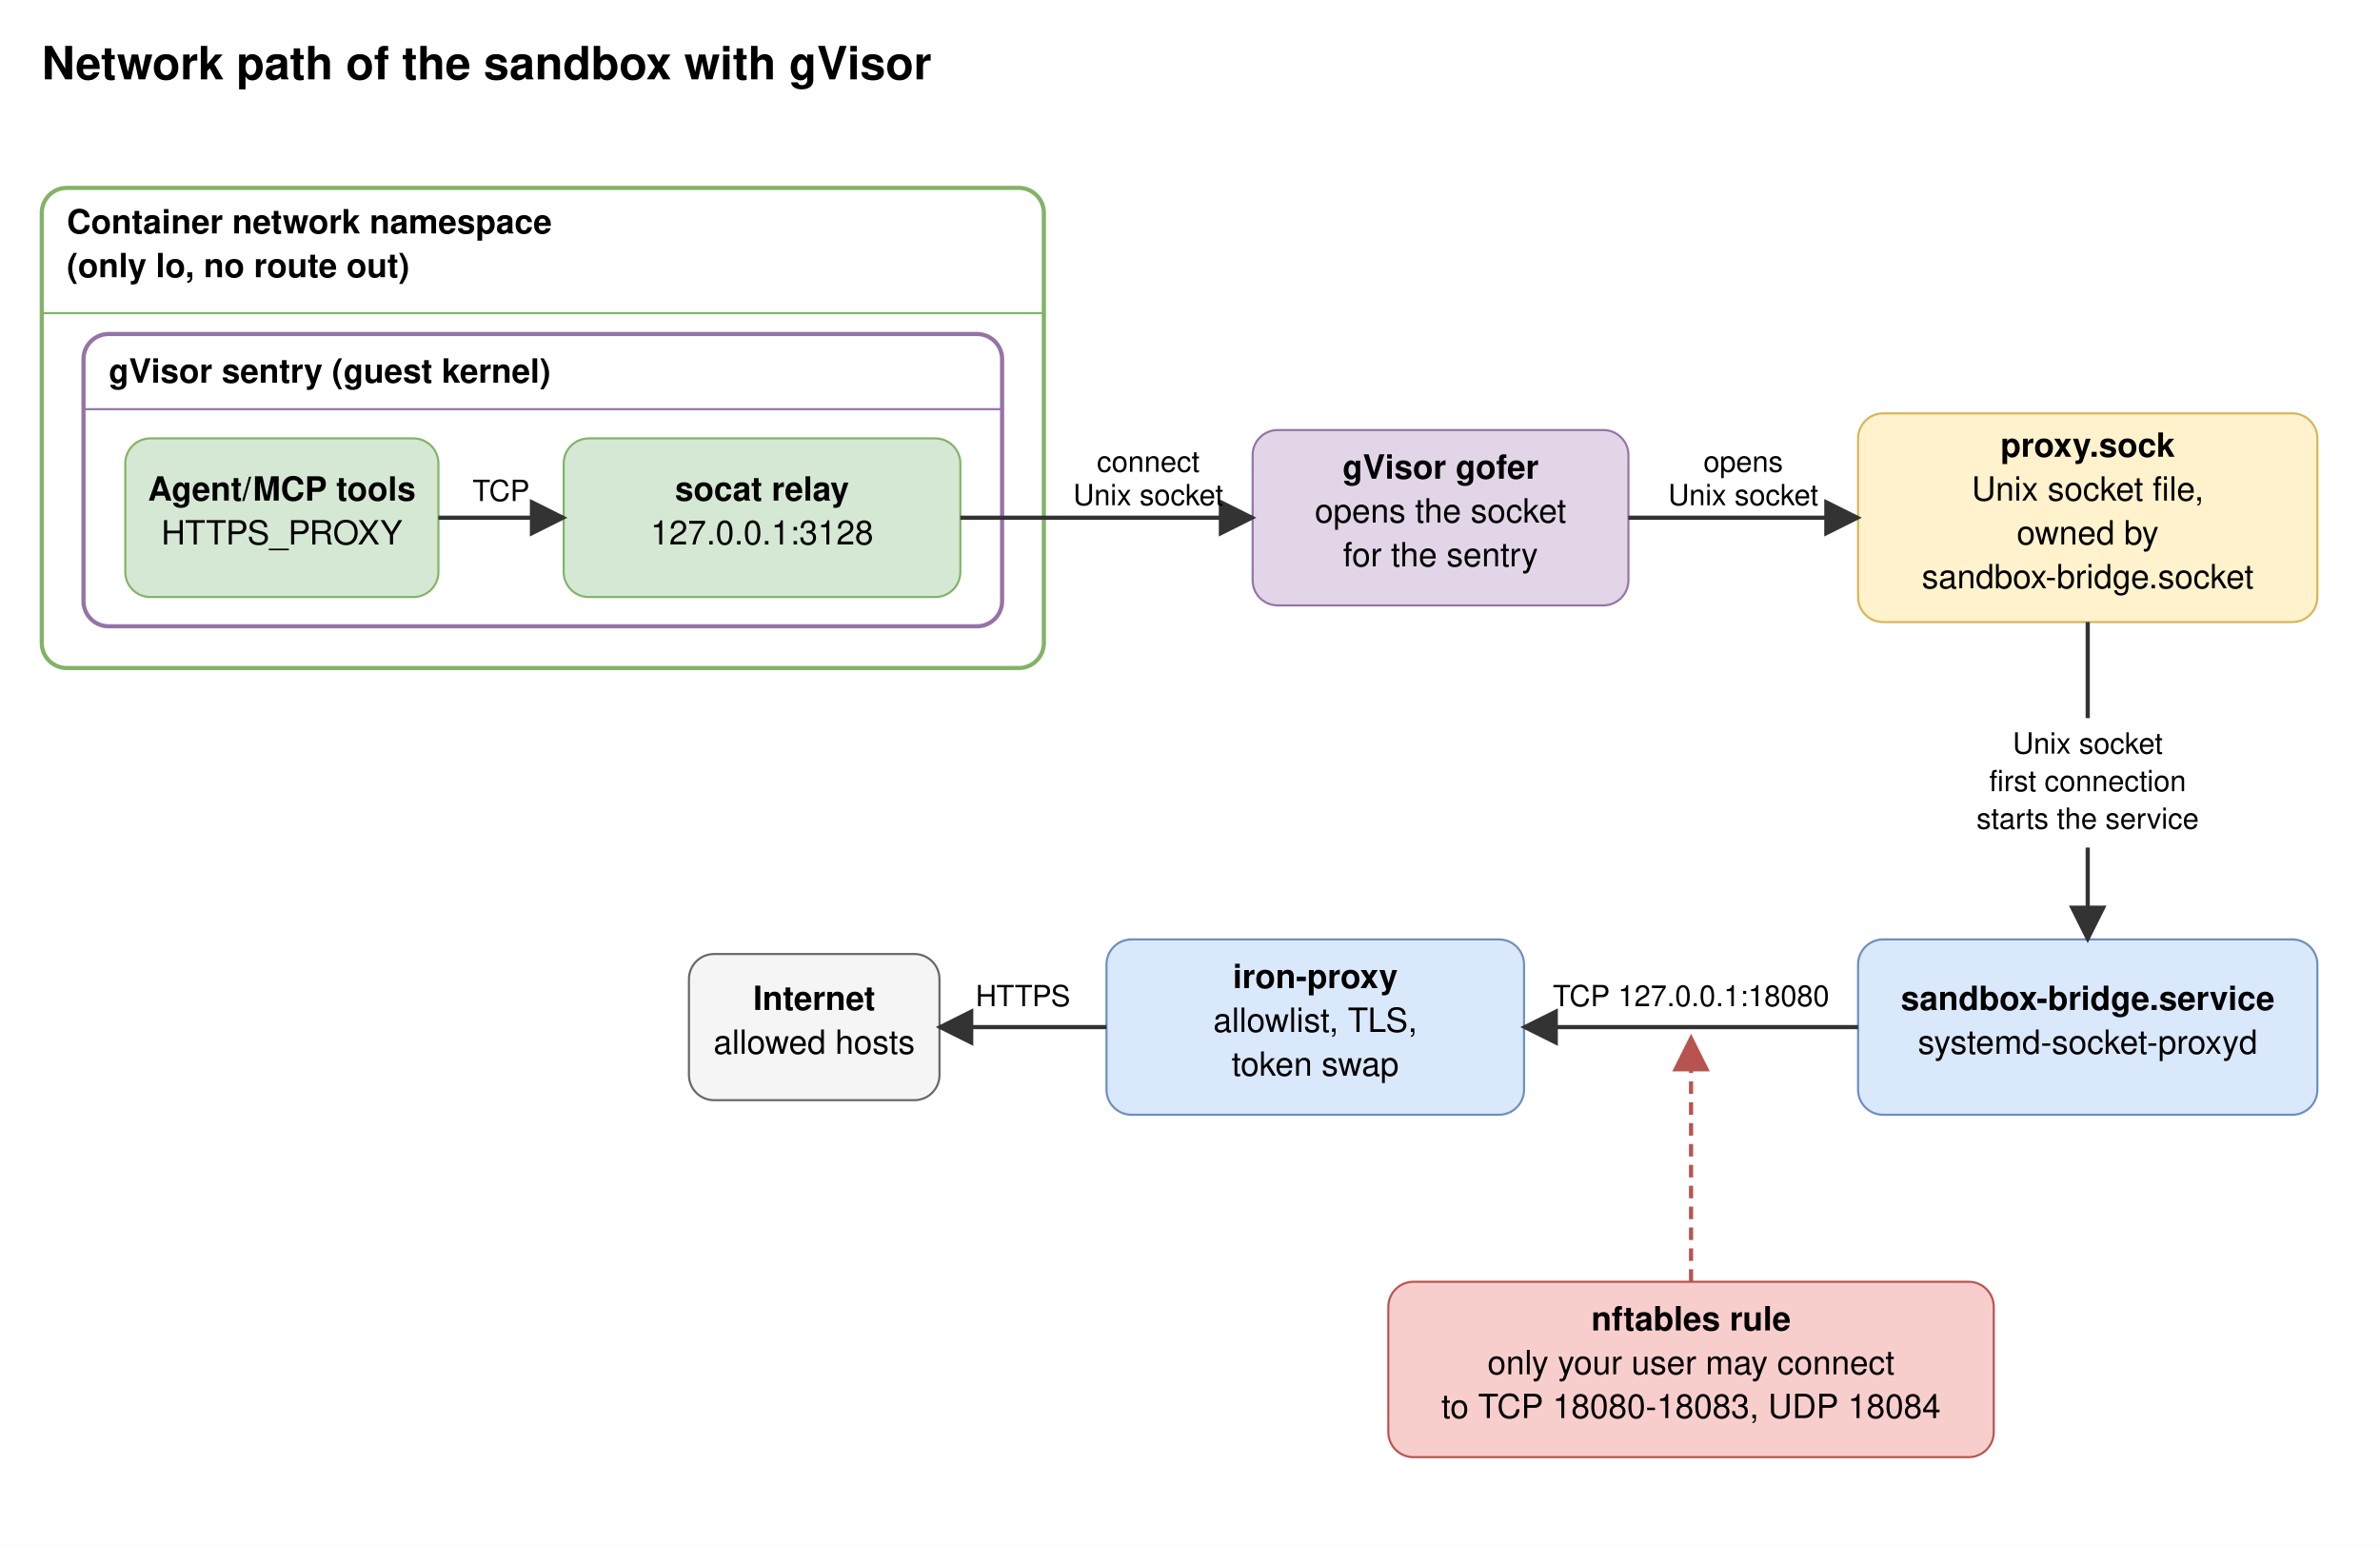
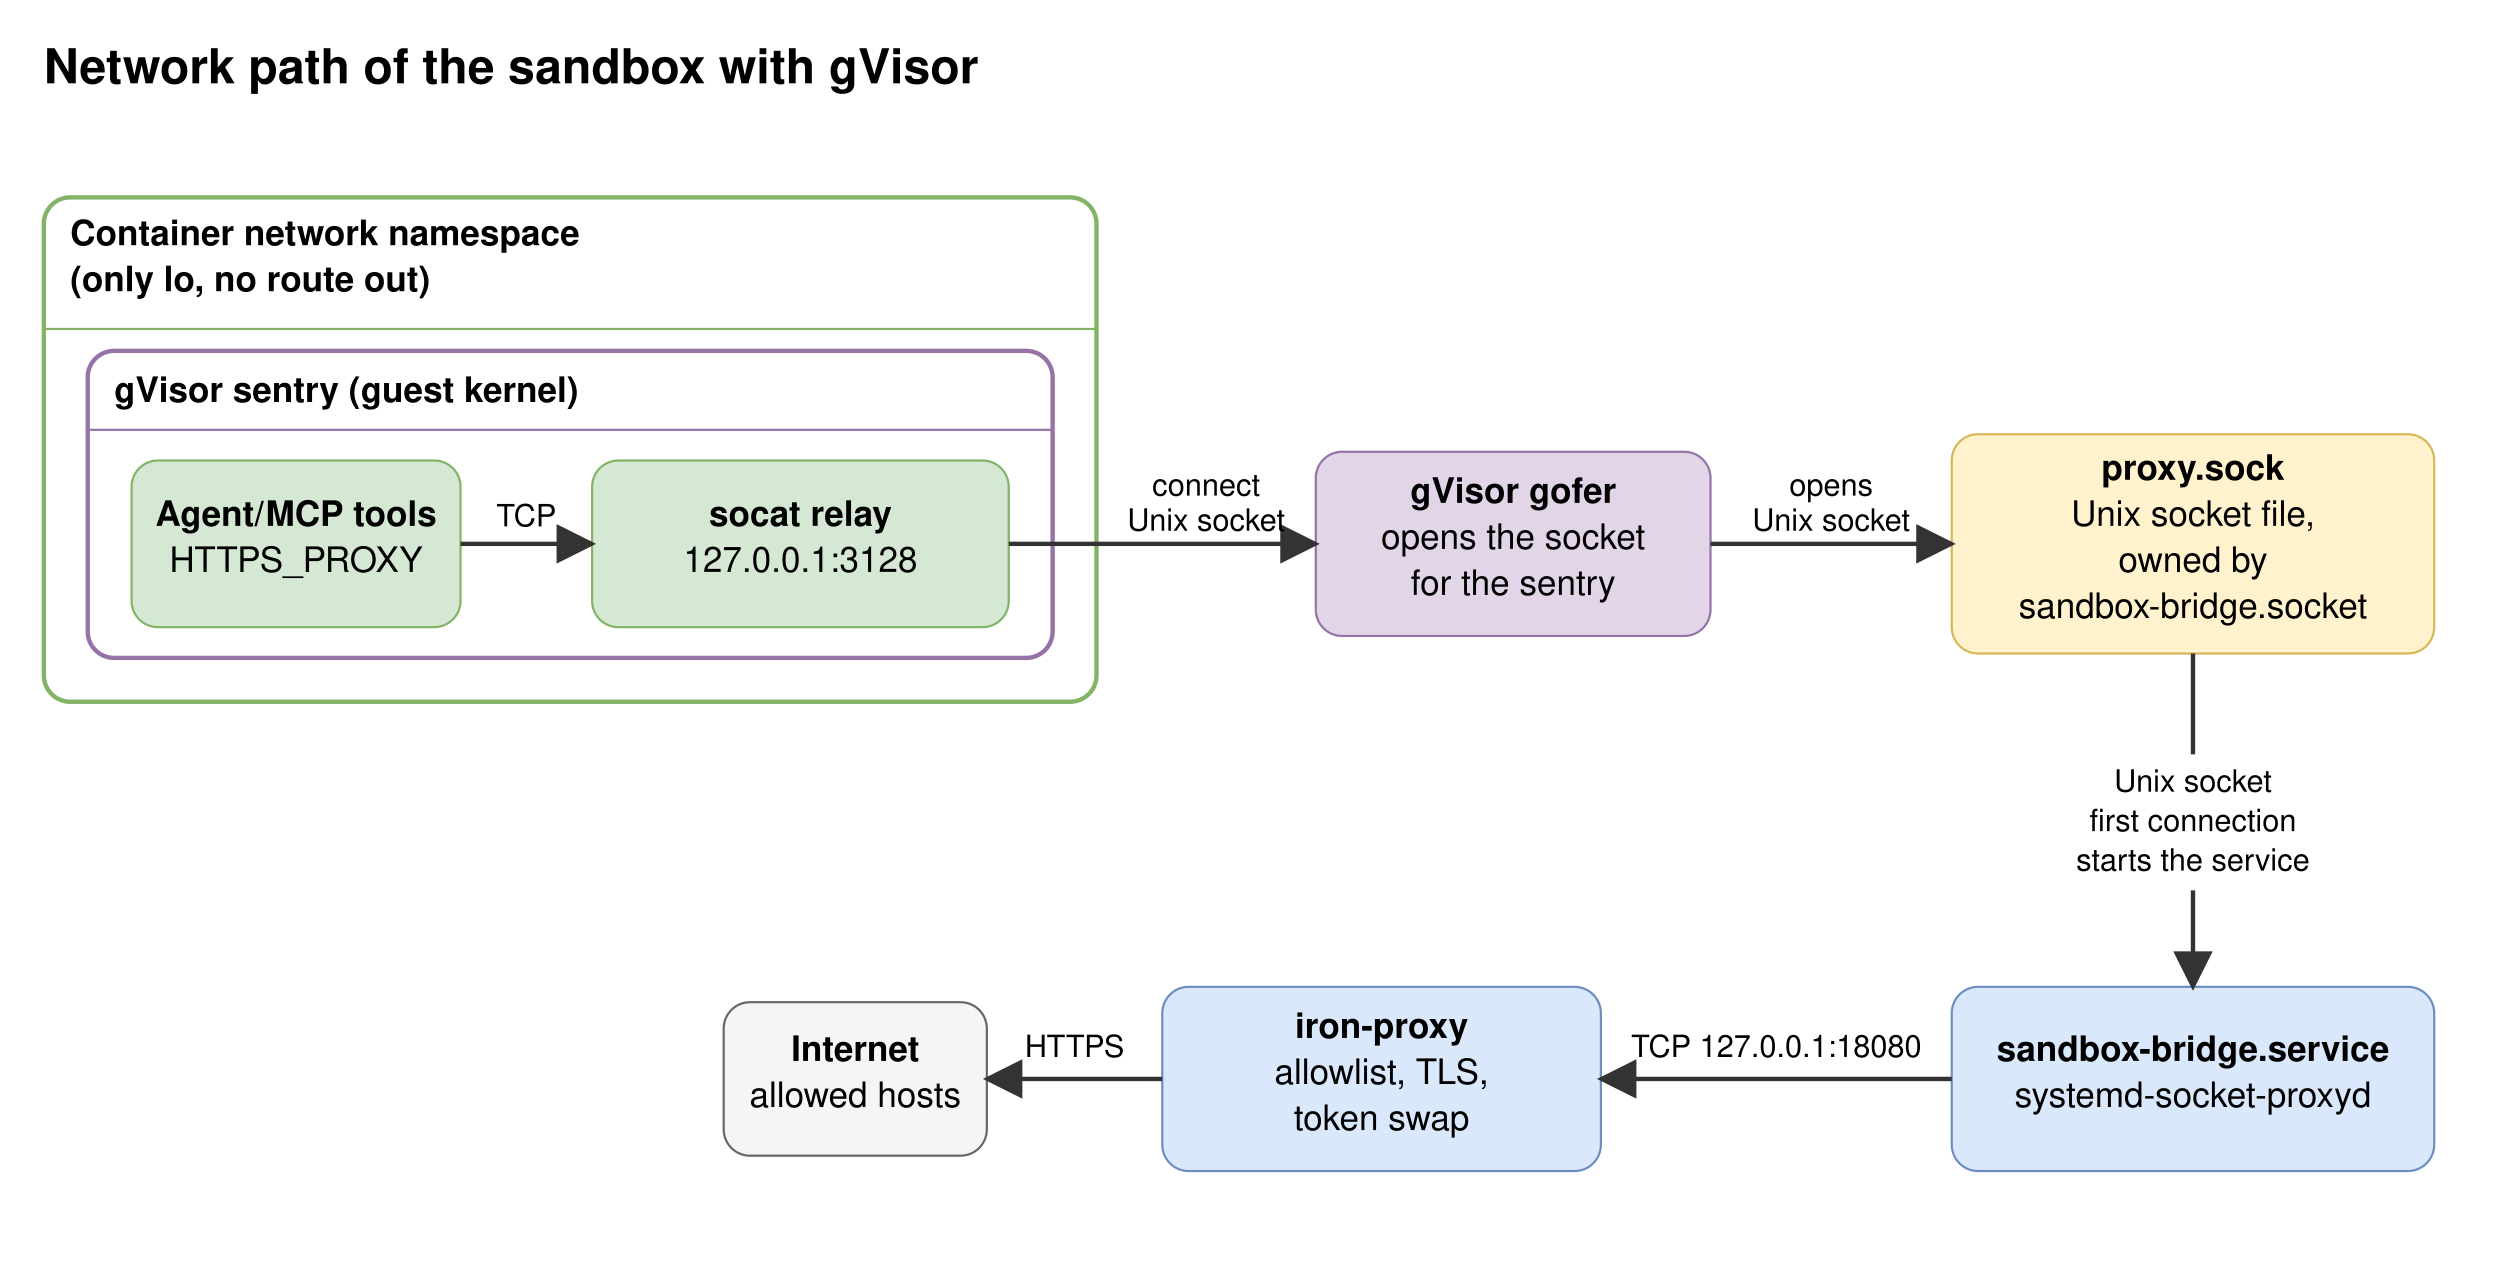
- <svg xmlns="http://www.w3.org/2000/svg" version="1.1" width="1140" height="740" viewBox="0 0 1140 740" font-family="Helvetica, Arial, sans-serif">
+ <svg xmlns="http://www.w3.org/2000/svg" version="1.1" width="1140" height="580" viewBox="0 0 1140 580" font-family="Helvetica, Arial, sans-serif">
  <defs>
    <marker id="a" viewBox="0 0 10 10" refX="9" refY="5" markerWidth="9" markerHeight="9" orient="auto">
      <path d="M0,0 L10,5 L0,10 z" fill="#333333" />
    </marker>
-     <marker id="r" viewBox="0 0 10 10" refX="9" refY="5" markerWidth="9" markerHeight="9" orient="auto">
-       <path d="M0,0 L10,5 L0,10 z" fill="#b85450" />
-     </marker>
  </defs>
-   <rect x="0" y="0" width="1140" height="740" fill="#ffffff" />
+   <rect x="0" y="0" width="1140" height="580" fill="#ffffff" />
  <text x="20" y="38" font-size="22" font-weight="bold" fill="#000000">Network path of the sandbox with gVisor</text>
  <rect x="20" y="90" width="480" height="230" rx="12" fill="#ffffff" stroke="#82b366" stroke-width="2" />
  <line x1="20" y1="150" x2="500" y2="150" stroke="#82b366" stroke-width="1" />
  <g font-size="16" text-anchor="start" fill="#000000" font-weight="bold">
    <text x="32" y="111.8">Container network namespace</text>
    <text x="32" y="132.8">(only lo, no route out)</text>
  </g>
  <rect x="40" y="160" width="440" height="140" rx="12" fill="#ffffff" stroke="#9673a6" stroke-width="2" />
  <line x1="40" y1="196" x2="480" y2="196" stroke="#9673a6" stroke-width="1" />
  <g font-size="16" text-anchor="start" fill="#000000" font-weight="bold">
    <text x="52" y="183.3">gVisor sentry (guest kernel)</text>
  </g>
  <rect x="60" y="210" width="150" height="76" rx="12" fill="#d5e8d4" stroke="#82b366" stroke-width="1" />
  <g font-size="16" text-anchor="middle" fill="#000000">
    <text x="135.0" y="239.8" font-weight="bold">Agent/MCP tools</text>
    <text x="135.0" y="260.8">HTTPS_PROXY</text>
  </g>
  <rect x="270" y="210" width="190" height="76" rx="12" fill="#d5e8d4" stroke="#82b366" stroke-width="1" />
  <g font-size="16" text-anchor="middle" fill="#000000">
    <text x="365.0" y="239.8" font-weight="bold">socat relay</text>
    <text x="365.0" y="260.8">127.0.0.1:3128</text>
  </g>
  <rect x="600" y="206" width="180" height="84" rx="12" fill="#e1d5e7" stroke="#9673a6" stroke-width="1" />
  <g font-size="16" text-anchor="middle" fill="#000000">
    <text x="690.0" y="229.3" font-weight="bold">gVisor gofer</text>
    <text x="690.0" y="250.3">opens the socket</text>
    <text x="690.0" y="271.3">for the sentry</text>
  </g>
  <rect x="890" y="198" width="220" height="100" rx="12" fill="#fff2cc" stroke="#d6b656" stroke-width="1" />
  <g font-size="16" text-anchor="middle" fill="#000000">
    <text x="1000.0" y="218.8" font-weight="bold">proxy.sock</text>
    <text x="1000.0" y="239.8">Unix socket file,</text>
    <text x="1000.0" y="260.8">owned by</text>
    <text x="1000.0" y="281.8">sandbox-bridge.socket</text>
  </g>
  <rect x="890" y="450" width="220" height="84" rx="12" fill="#dae8fc" stroke="#6c8ebf" stroke-width="1" />
  <g font-size="16" text-anchor="middle" fill="#000000">
    <text x="1000.0" y="483.8" font-weight="bold">sandbox-bridge.service</text>
    <text x="1000.0" y="504.8">systemd-socket-proxyd</text>
  </g>
  <rect x="530" y="450" width="200" height="84" rx="12" fill="#dae8fc" stroke="#6c8ebf" stroke-width="1" />
  <g font-size="16" text-anchor="middle" fill="#000000">
    <text x="630.0" y="473.3" font-weight="bold">iron-proxy</text>
    <text x="630.0" y="494.3">allowlist, TLS,</text>
    <text x="630.0" y="515.3">token swap</text>
  </g>
  <rect x="330" y="457" width="120" height="70" rx="12" fill="#f5f5f5" stroke="#666666" stroke-width="1" />
  <g font-size="16" text-anchor="middle" fill="#000000">
    <text x="390.0" y="483.8" font-weight="bold">Internet</text>
    <text x="390.0" y="504.8">allowed hosts</text>
  </g>
-   <rect x="665" y="614" width="290" height="84" rx="12" fill="#f8cecc" stroke="#b85450" stroke-width="1" />
-   <g font-size="16" text-anchor="middle" fill="#000000">
-     <text x="810.0" y="637.3" font-weight="bold">nftables rule</text>
-     <text x="810.0" y="658.3">only your user may connect</text>
-     <text x="810.0" y="679.3">to TCP 18080-18083, UDP 18084</text>
-   </g>
  <path d="M210,248 L270,248" fill="none" stroke="#333333" stroke-width="2" marker-end="url(#a)" />
  <path d="M460,248 L600,248" fill="none" stroke="#333333" stroke-width="2" marker-end="url(#a)" />
  <path d="M780,248 L890,248" fill="none" stroke="#333333" stroke-width="2" marker-end="url(#a)" />
  <path d="M1000,298 L1000,450" fill="none" stroke="#333333" stroke-width="2" marker-end="url(#a)" />
  <path d="M890,492 L730,492" fill="none" stroke="#333333" stroke-width="2" marker-end="url(#a)" />
  <path d="M530,492 L450,492" fill="none" stroke="#333333" stroke-width="2" marker-end="url(#a)" />
-   <path d="M810,614 L810,497" fill="none" stroke="#b85450" stroke-width="2" stroke-dasharray="6,4" marker-end="url(#r)" />
  <text x="240.0" y="240.0" font-size="14" text-anchor="middle" fill="#000000">TCP</text>
  <g font-size="14" text-anchor="middle" fill="#000000">
    <text x="550.0" y="226.0">connect</text>
    <text x="550.0" y="242.0">Unix socket</text>
  </g>
  <g font-size="14" text-anchor="middle" fill="#000000">
    <text x="835.0" y="226.0">opens</text>
    <text x="835.0" y="242.0">Unix socket</text>
  </g>
  <text x="810.0" y="482.0" font-size="14" text-anchor="middle" fill="#000000">TCP 127.0.0.1:18080</text>
  <text x="490.0" y="482.0" font-size="14" text-anchor="middle" fill="#000000">HTTPS</text>
  <rect x="930.0" y="344.0" width="140.0" height="62.0" fill="#ffffff" />
  <g font-size="14" text-anchor="middle" fill="#000000">
    <text x="1000.0" y="361.0">Unix socket</text>
    <text x="1000.0" y="379.0">first connection</text>
    <text x="1000.0" y="397.0">starts the service</text>
  </g>
</svg>
